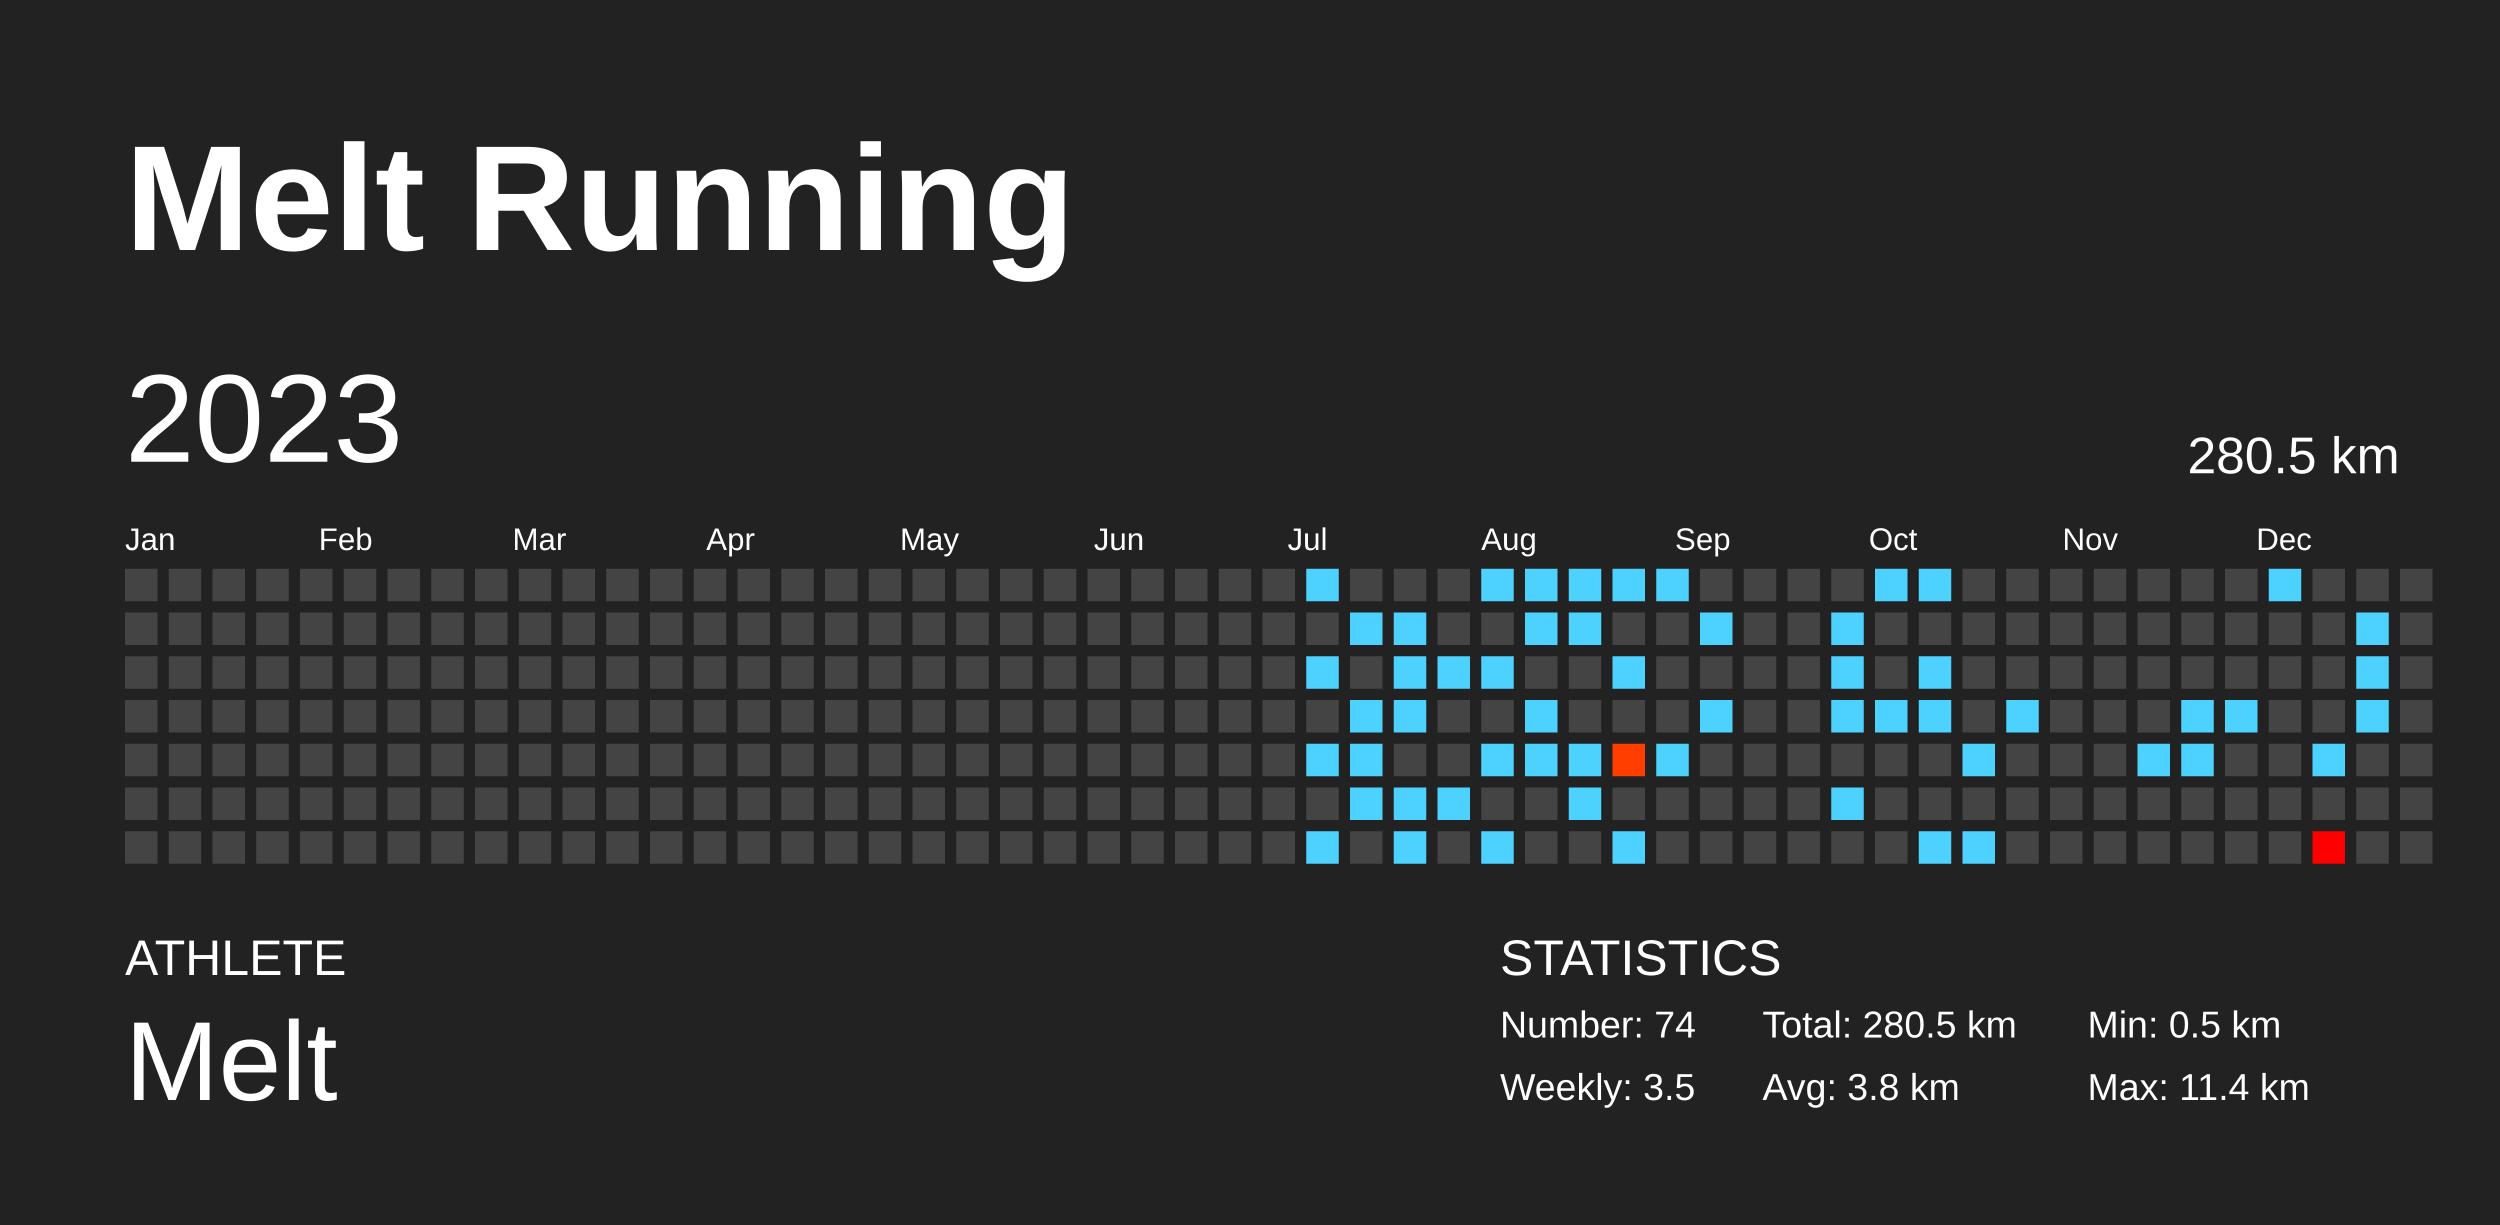
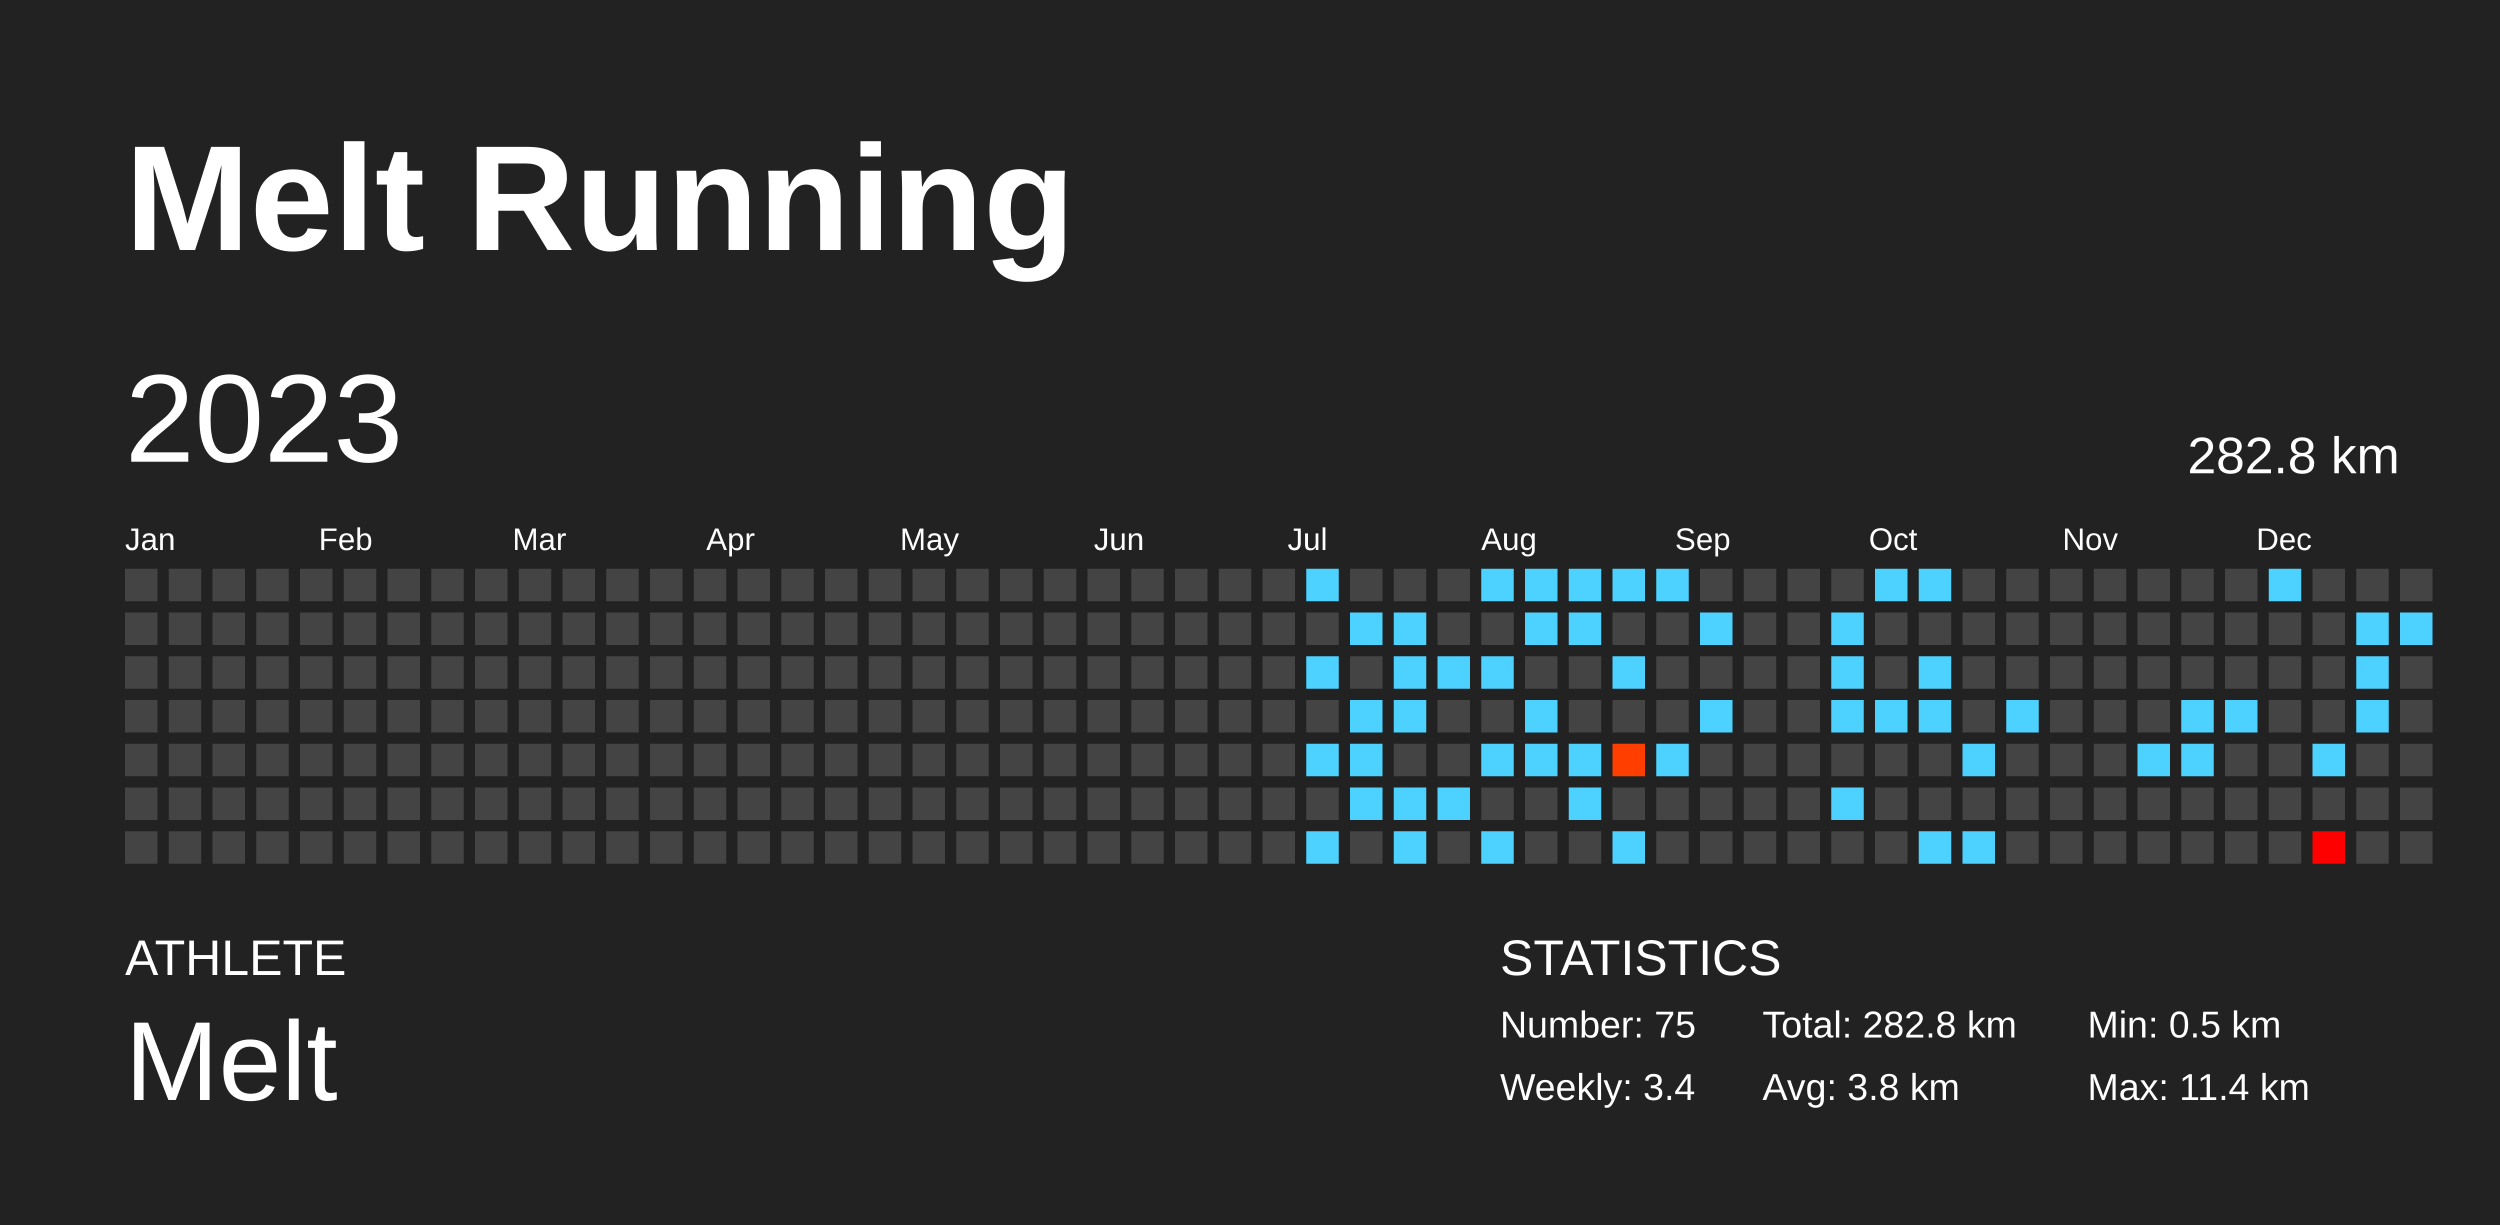
<svg xmlns="http://www.w3.org/2000/svg" baseProfile="full" height="98mm" version="1.1" viewBox="0,0,200,98" width="200mm">
  <defs />
  <rect fill="#222222" height="98" width="200" x="0" y="0" />
  <text fill="#FFFFFF" style="font-size:12px; font-family:Arial; font-weight:bold;" x="10" y="20">Melt Running</text>
  <text fill="#FFFFFF" style="font-size:4px; font-family:Arial" x="10" y="78">ATHLETE</text>
  <text fill="#FFFFFF" style="font-size:9px; font-family:Arial" x="10" y="88">Melt</text>
  <text fill="#FFFFFF" style="font-size:4px; font-family:Arial" x="120" y="78">STATISTICS</text>
-   <text fill="#FFFFFF" style="font-size:3px; font-family:Arial" x="120" y="83">Number: 74</text>
-   <text fill="#FFFFFF" style="font-size:3px; font-family:Arial" x="120" y="88">Weekly: 3.5</text>
-   <text fill="#FFFFFF" style="font-size:3px; font-family:Arial" x="141" y="83">Total: 280.5 km</text>
+   <text fill="#FFFFFF" style="font-size:3px; font-family:Arial" x="120" y="83">Number: 75</text>
+   <text fill="#FFFFFF" style="font-size:3px; font-family:Arial" x="120" y="88">Weekly: 3.4</text>
+   <text fill="#FFFFFF" style="font-size:3px; font-family:Arial" x="141" y="83">Total: 282.8 km</text>
  <text fill="#FFFFFF" style="font-size:3px; font-family:Arial" x="141" y="88">Avg: 3.8 km</text>
  <text fill="#FFFFFF" style="font-size:3px; font-family:Arial" x="167" y="83">Min: 0.5 km</text>
  <text fill="#FFFFFF" style="font-size:3px; font-family:Arial" x="167" y="88">Max: 11.4 km</text>
  <text dominant-baseline="hanging" fill="#FFFFFF" style="font-size:10.0px; font-family:Arial;" x="10" y="30">2023</text>
-   <text dominant-baseline="hanging" fill="#FFFFFF" style="font-size:4.125px; font-family:Arial;" x="175" y="35">280.5 km</text>
+   <text dominant-baseline="hanging" fill="#FFFFFF" style="font-size:4.125px; font-family:Arial;" x="175" y="35">282.8 km</text>
  <text fill="#FFFFFF" style="font-size:2.5px; font-family:Arial" x="10.0" y="44">Jan</text>
  <text fill="#FFFFFF" style="font-size:2.5px; font-family:Arial" x="25.5" y="44">Feb</text>
  <text fill="#FFFFFF" style="font-size:2.5px; font-family:Arial" x="41.0" y="44">Mar</text>
  <text fill="#FFFFFF" style="font-size:2.5px; font-family:Arial" x="56.5" y="44">Apr</text>
  <text fill="#FFFFFF" style="font-size:2.5px; font-family:Arial" x="72.0" y="44">May</text>
  <text fill="#FFFFFF" style="font-size:2.5px; font-family:Arial" x="87.5" y="44">Jun</text>
  <text fill="#FFFFFF" style="font-size:2.5px; font-family:Arial" x="103.0" y="44">Jul</text>
  <text fill="#FFFFFF" style="font-size:2.5px; font-family:Arial" x="118.5" y="44">Aug</text>
  <text fill="#FFFFFF" style="font-size:2.5px; font-family:Arial" x="134.0" y="44">Sep</text>
  <text fill="#FFFFFF" style="font-size:2.5px; font-family:Arial" x="149.5" y="44">Oct</text>
  <text fill="#FFFFFF" style="font-size:2.5px; font-family:Arial" x="165.0" y="44">Nov</text>
  <text fill="#FFFFFF" style="font-size:2.5px; font-family:Arial" x="180.5" y="44">Dec</text>
  <rect fill="#444444" height="2.6" width="2.6" x="10.0" y="45.5" />
  <rect fill="#444444" height="2.6" width="2.6" x="10.0" y="49.0" />
  <rect fill="#444444" height="2.6" width="2.6" x="10.0" y="52.5" />
  <rect fill="#444444" height="2.6" width="2.6" x="10.0" y="56.0" />
  <rect fill="#444444" height="2.6" width="2.6" x="10.0" y="59.5" />
  <rect fill="#444444" height="2.6" width="2.6" x="10.0" y="63.0" />
  <rect fill="#444444" height="2.6" width="2.6" x="10.0" y="66.5" />
  <rect fill="#444444" height="2.6" width="2.6" x="13.5" y="45.5" />
  <rect fill="#444444" height="2.6" width="2.6" x="13.5" y="49.0" />
  <rect fill="#444444" height="2.6" width="2.6" x="13.5" y="52.5" />
  <rect fill="#444444" height="2.6" width="2.6" x="13.5" y="56.0" />
  <rect fill="#444444" height="2.6" width="2.6" x="13.5" y="59.5" />
  <rect fill="#444444" height="2.6" width="2.6" x="13.5" y="63.0" />
  <rect fill="#444444" height="2.6" width="2.6" x="13.5" y="66.5" />
  <rect fill="#444444" height="2.6" width="2.6" x="17.0" y="45.5" />
  <rect fill="#444444" height="2.6" width="2.6" x="17.0" y="49.0" />
  <rect fill="#444444" height="2.6" width="2.6" x="17.0" y="52.5" />
  <rect fill="#444444" height="2.6" width="2.6" x="17.0" y="56.0" />
  <rect fill="#444444" height="2.6" width="2.6" x="17.0" y="59.5" />
  <rect fill="#444444" height="2.6" width="2.6" x="17.0" y="63.0" />
  <rect fill="#444444" height="2.6" width="2.6" x="17.0" y="66.5" />
  <rect fill="#444444" height="2.6" width="2.6" x="20.5" y="45.5" />
  <rect fill="#444444" height="2.6" width="2.6" x="20.5" y="49.0" />
  <rect fill="#444444" height="2.6" width="2.6" x="20.5" y="52.5" />
  <rect fill="#444444" height="2.6" width="2.6" x="20.5" y="56.0" />
  <rect fill="#444444" height="2.6" width="2.6" x="20.5" y="59.5" />
  <rect fill="#444444" height="2.6" width="2.6" x="20.5" y="63.0" />
  <rect fill="#444444" height="2.6" width="2.6" x="20.5" y="66.5" />
  <rect fill="#444444" height="2.6" width="2.6" x="24.0" y="45.5" />
  <rect fill="#444444" height="2.6" width="2.6" x="24.0" y="49.0" />
  <rect fill="#444444" height="2.6" width="2.6" x="24.0" y="52.5" />
  <rect fill="#444444" height="2.6" width="2.6" x="24.0" y="56.0" />
  <rect fill="#444444" height="2.6" width="2.6" x="24.0" y="59.5" />
  <rect fill="#444444" height="2.6" width="2.6" x="24.0" y="63.0" />
  <rect fill="#444444" height="2.6" width="2.6" x="24.0" y="66.5" />
  <rect fill="#444444" height="2.6" width="2.6" x="27.5" y="45.5" />
  <rect fill="#444444" height="2.6" width="2.6" x="27.5" y="49.0" />
  <rect fill="#444444" height="2.6" width="2.6" x="27.5" y="52.5" />
  <rect fill="#444444" height="2.6" width="2.6" x="27.5" y="56.0" />
  <rect fill="#444444" height="2.6" width="2.6" x="27.5" y="59.5" />
  <rect fill="#444444" height="2.6" width="2.6" x="27.5" y="63.0" />
  <rect fill="#444444" height="2.6" width="2.6" x="27.5" y="66.5" />
  <rect fill="#444444" height="2.6" width="2.6" x="31.0" y="45.5" />
  <rect fill="#444444" height="2.6" width="2.6" x="31.0" y="49.0" />
  <rect fill="#444444" height="2.6" width="2.6" x="31.0" y="52.5" />
  <rect fill="#444444" height="2.6" width="2.6" x="31.0" y="56.0" />
  <rect fill="#444444" height="2.6" width="2.6" x="31.0" y="59.5" />
  <rect fill="#444444" height="2.6" width="2.6" x="31.0" y="63.0" />
  <rect fill="#444444" height="2.6" width="2.6" x="31.0" y="66.5" />
  <rect fill="#444444" height="2.6" width="2.6" x="34.5" y="45.5" />
  <rect fill="#444444" height="2.6" width="2.6" x="34.5" y="49.0" />
  <rect fill="#444444" height="2.6" width="2.6" x="34.5" y="52.5" />
  <rect fill="#444444" height="2.6" width="2.6" x="34.5" y="56.0" />
  <rect fill="#444444" height="2.6" width="2.6" x="34.5" y="59.5" />
  <rect fill="#444444" height="2.6" width="2.6" x="34.5" y="63.0" />
  <rect fill="#444444" height="2.6" width="2.6" x="34.5" y="66.5" />
  <rect fill="#444444" height="2.6" width="2.6" x="38.0" y="45.5" />
  <rect fill="#444444" height="2.6" width="2.6" x="38.0" y="49.0" />
  <rect fill="#444444" height="2.6" width="2.6" x="38.0" y="52.5" />
  <rect fill="#444444" height="2.6" width="2.6" x="38.0" y="56.0" />
  <rect fill="#444444" height="2.6" width="2.6" x="38.0" y="59.5" />
  <rect fill="#444444" height="2.6" width="2.6" x="38.0" y="63.0" />
  <rect fill="#444444" height="2.6" width="2.6" x="38.0" y="66.5" />
  <rect fill="#444444" height="2.6" width="2.6" x="41.5" y="45.5" />
  <rect fill="#444444" height="2.6" width="2.6" x="41.5" y="49.0" />
  <rect fill="#444444" height="2.6" width="2.6" x="41.5" y="52.5" />
  <rect fill="#444444" height="2.6" width="2.6" x="41.5" y="56.0" />
  <rect fill="#444444" height="2.6" width="2.6" x="41.5" y="59.5" />
  <rect fill="#444444" height="2.6" width="2.6" x="41.5" y="63.0" />
  <rect fill="#444444" height="2.6" width="2.6" x="41.5" y="66.5" />
  <rect fill="#444444" height="2.6" width="2.6" x="45.0" y="45.5" />
  <rect fill="#444444" height="2.6" width="2.6" x="45.0" y="49.0" />
  <rect fill="#444444" height="2.6" width="2.6" x="45.0" y="52.5" />
  <rect fill="#444444" height="2.6" width="2.6" x="45.0" y="56.0" />
  <rect fill="#444444" height="2.6" width="2.6" x="45.0" y="59.5" />
  <rect fill="#444444" height="2.6" width="2.6" x="45.0" y="63.0" />
  <rect fill="#444444" height="2.6" width="2.6" x="45.0" y="66.5" />
  <rect fill="#444444" height="2.6" width="2.6" x="48.5" y="45.5" />
  <rect fill="#444444" height="2.6" width="2.6" x="48.5" y="49.0" />
  <rect fill="#444444" height="2.6" width="2.6" x="48.5" y="52.5" />
  <rect fill="#444444" height="2.6" width="2.6" x="48.5" y="56.0" />
  <rect fill="#444444" height="2.6" width="2.6" x="48.5" y="59.5" />
  <rect fill="#444444" height="2.6" width="2.6" x="48.5" y="63.0" />
  <rect fill="#444444" height="2.6" width="2.6" x="48.5" y="66.5" />
  <rect fill="#444444" height="2.6" width="2.6" x="52.0" y="45.5" />
  <rect fill="#444444" height="2.6" width="2.6" x="52.0" y="49.0" />
  <rect fill="#444444" height="2.6" width="2.6" x="52.0" y="52.5" />
  <rect fill="#444444" height="2.6" width="2.6" x="52.0" y="56.0" />
  <rect fill="#444444" height="2.6" width="2.6" x="52.0" y="59.5" />
  <rect fill="#444444" height="2.6" width="2.6" x="52.0" y="63.0" />
  <rect fill="#444444" height="2.6" width="2.6" x="52.0" y="66.5" />
  <rect fill="#444444" height="2.6" width="2.6" x="55.5" y="45.5" />
  <rect fill="#444444" height="2.6" width="2.6" x="55.5" y="49.0" />
  <rect fill="#444444" height="2.6" width="2.6" x="55.5" y="52.5" />
  <rect fill="#444444" height="2.6" width="2.6" x="55.5" y="56.0" />
  <rect fill="#444444" height="2.6" width="2.6" x="55.5" y="59.5" />
  <rect fill="#444444" height="2.6" width="2.6" x="55.5" y="63.0" />
  <rect fill="#444444" height="2.6" width="2.6" x="55.5" y="66.5" />
  <rect fill="#444444" height="2.6" width="2.6" x="59.0" y="45.5" />
  <rect fill="#444444" height="2.6" width="2.6" x="59.0" y="49.0" />
  <rect fill="#444444" height="2.6" width="2.6" x="59.0" y="52.5" />
  <rect fill="#444444" height="2.6" width="2.6" x="59.0" y="56.0" />
  <rect fill="#444444" height="2.6" width="2.6" x="59.0" y="59.5" />
  <rect fill="#444444" height="2.6" width="2.6" x="59.0" y="63.0" />
  <rect fill="#444444" height="2.6" width="2.6" x="59.0" y="66.5" />
  <rect fill="#444444" height="2.6" width="2.6" x="62.5" y="45.5" />
  <rect fill="#444444" height="2.6" width="2.6" x="62.5" y="49.0" />
  <rect fill="#444444" height="2.6" width="2.6" x="62.5" y="52.5" />
  <rect fill="#444444" height="2.6" width="2.6" x="62.5" y="56.0" />
  <rect fill="#444444" height="2.6" width="2.6" x="62.5" y="59.5" />
  <rect fill="#444444" height="2.6" width="2.6" x="62.5" y="63.0" />
  <rect fill="#444444" height="2.6" width="2.6" x="62.5" y="66.5" />
  <rect fill="#444444" height="2.6" width="2.6" x="66.0" y="45.5" />
  <rect fill="#444444" height="2.6" width="2.6" x="66.0" y="49.0" />
  <rect fill="#444444" height="2.6" width="2.6" x="66.0" y="52.5" />
  <rect fill="#444444" height="2.6" width="2.6" x="66.0" y="56.0" />
  <rect fill="#444444" height="2.6" width="2.6" x="66.0" y="59.5" />
  <rect fill="#444444" height="2.6" width="2.6" x="66.0" y="63.0" />
  <rect fill="#444444" height="2.6" width="2.6" x="66.0" y="66.5" />
  <rect fill="#444444" height="2.6" width="2.6" x="69.5" y="45.5" />
  <rect fill="#444444" height="2.6" width="2.6" x="69.5" y="49.0" />
  <rect fill="#444444" height="2.6" width="2.6" x="69.5" y="52.5" />
  <rect fill="#444444" height="2.6" width="2.6" x="69.5" y="56.0" />
  <rect fill="#444444" height="2.6" width="2.6" x="69.5" y="59.5" />
  <rect fill="#444444" height="2.6" width="2.6" x="69.5" y="63.0" />
  <rect fill="#444444" height="2.6" width="2.6" x="69.5" y="66.5" />
  <rect fill="#444444" height="2.6" width="2.6" x="73.0" y="45.5" />
  <rect fill="#444444" height="2.6" width="2.6" x="73.0" y="49.0" />
  <rect fill="#444444" height="2.6" width="2.6" x="73.0" y="52.5" />
  <rect fill="#444444" height="2.6" width="2.6" x="73.0" y="56.0" />
  <rect fill="#444444" height="2.6" width="2.6" x="73.0" y="59.5" />
  <rect fill="#444444" height="2.6" width="2.6" x="73.0" y="63.0" />
  <rect fill="#444444" height="2.6" width="2.6" x="73.0" y="66.5" />
  <rect fill="#444444" height="2.6" width="2.6" x="76.5" y="45.5" />
  <rect fill="#444444" height="2.6" width="2.6" x="76.5" y="49.0" />
  <rect fill="#444444" height="2.6" width="2.6" x="76.5" y="52.5" />
  <rect fill="#444444" height="2.6" width="2.6" x="76.5" y="56.0" />
  <rect fill="#444444" height="2.6" width="2.6" x="76.5" y="59.5" />
  <rect fill="#444444" height="2.6" width="2.6" x="76.5" y="63.0" />
  <rect fill="#444444" height="2.6" width="2.6" x="76.5" y="66.5" />
  <rect fill="#444444" height="2.6" width="2.6" x="80.0" y="45.5" />
  <rect fill="#444444" height="2.6" width="2.6" x="80.0" y="49.0" />
  <rect fill="#444444" height="2.6" width="2.6" x="80.0" y="52.5" />
  <rect fill="#444444" height="2.6" width="2.6" x="80.0" y="56.0" />
  <rect fill="#444444" height="2.6" width="2.6" x="80.0" y="59.5" />
  <rect fill="#444444" height="2.6" width="2.6" x="80.0" y="63.0" />
  <rect fill="#444444" height="2.6" width="2.6" x="80.0" y="66.5" />
  <rect fill="#444444" height="2.6" width="2.6" x="83.5" y="45.5" />
  <rect fill="#444444" height="2.6" width="2.6" x="83.5" y="49.0" />
  <rect fill="#444444" height="2.6" width="2.6" x="83.5" y="52.5" />
  <rect fill="#444444" height="2.6" width="2.6" x="83.5" y="56.0" />
  <rect fill="#444444" height="2.6" width="2.6" x="83.5" y="59.5" />
  <rect fill="#444444" height="2.6" width="2.6" x="83.5" y="63.0" />
  <rect fill="#444444" height="2.6" width="2.6" x="83.5" y="66.5" />
  <rect fill="#444444" height="2.6" width="2.6" x="87.0" y="45.5" />
  <rect fill="#444444" height="2.6" width="2.6" x="87.0" y="49.0" />
  <rect fill="#444444" height="2.6" width="2.6" x="87.0" y="52.5" />
  <rect fill="#444444" height="2.6" width="2.6" x="87.0" y="56.0" />
  <rect fill="#444444" height="2.6" width="2.6" x="87.0" y="59.5" />
  <rect fill="#444444" height="2.6" width="2.6" x="87.0" y="63.0" />
  <rect fill="#444444" height="2.6" width="2.6" x="87.0" y="66.5" />
  <rect fill="#444444" height="2.6" width="2.6" x="90.5" y="45.5" />
  <rect fill="#444444" height="2.6" width="2.6" x="90.5" y="49.0" />
  <rect fill="#444444" height="2.6" width="2.6" x="90.5" y="52.5" />
  <rect fill="#444444" height="2.6" width="2.6" x="90.5" y="56.0" />
  <rect fill="#444444" height="2.6" width="2.6" x="90.5" y="59.5" />
  <rect fill="#444444" height="2.6" width="2.6" x="90.5" y="63.0" />
  <rect fill="#444444" height="2.6" width="2.6" x="90.5" y="66.5" />
  <rect fill="#444444" height="2.6" width="2.6" x="94.0" y="45.5" />
  <rect fill="#444444" height="2.6" width="2.6" x="94.0" y="49.0" />
  <rect fill="#444444" height="2.6" width="2.6" x="94.0" y="52.5" />
  <rect fill="#444444" height="2.6" width="2.6" x="94.0" y="56.0" />
  <rect fill="#444444" height="2.6" width="2.6" x="94.0" y="59.5" />
  <rect fill="#444444" height="2.6" width="2.6" x="94.0" y="63.0" />
  <rect fill="#444444" height="2.6" width="2.6" x="94.0" y="66.5" />
  <rect fill="#444444" height="2.6" width="2.6" x="97.5" y="45.5" />
  <rect fill="#444444" height="2.6" width="2.6" x="97.5" y="49.0" />
  <rect fill="#444444" height="2.6" width="2.6" x="97.5" y="52.5" />
  <rect fill="#444444" height="2.6" width="2.6" x="97.5" y="56.0" />
  <rect fill="#444444" height="2.6" width="2.6" x="97.5" y="59.5" />
  <rect fill="#444444" height="2.6" width="2.6" x="97.5" y="63.0" />
  <rect fill="#444444" height="2.6" width="2.6" x="97.5" y="66.5" />
  <rect fill="#444444" height="2.6" width="2.6" x="101.0" y="45.5" />
  <rect fill="#444444" height="2.6" width="2.6" x="101.0" y="49.0" />
  <rect fill="#444444" height="2.6" width="2.6" x="101.0" y="52.5" />
  <rect fill="#444444" height="2.6" width="2.6" x="101.0" y="56.0" />
  <rect fill="#444444" height="2.6" width="2.6" x="101.0" y="59.5" />
  <rect fill="#444444" height="2.6" width="2.6" x="101.0" y="63.0" />
  <rect fill="#444444" height="2.6" width="2.6" x="101.0" y="66.5" />
  <rect fill="#4dd2ff" height="2.6" width="2.6" x="104.5" y="45.5" />
  <rect fill="#444444" height="2.6" width="2.6" x="104.5" y="49.0" />
  <rect fill="#4dd2ff" height="2.6" width="2.6" x="104.5" y="52.5" />
  <rect fill="#444444" height="2.6" width="2.6" x="104.5" y="56.0" />
  <rect fill="#4dd2ff" height="2.6" width="2.6" x="104.5" y="59.5" />
  <rect fill="#444444" height="2.6" width="2.6" x="104.5" y="63.0" />
  <rect fill="#4dd2ff" height="2.6" width="2.6" x="104.5" y="66.5" />
  <rect fill="#444444" height="2.6" width="2.6" x="108.0" y="45.5" />
  <rect fill="#4dd2ff" height="2.6" width="2.6" x="108.0" y="49.0" />
  <rect fill="#444444" height="2.6" width="2.6" x="108.0" y="52.5" />
  <rect fill="#4dd2ff" height="2.6" width="2.6" x="108.0" y="56.0" />
  <rect fill="#4dd2ff" height="2.6" width="2.6" x="108.0" y="59.5" />
  <rect fill="#4dd2ff" height="2.6" width="2.6" x="108.0" y="63.0" />
  <rect fill="#444444" height="2.6" width="2.6" x="108.0" y="66.5" />
  <rect fill="#444444" height="2.6" width="2.6" x="111.5" y="45.5" />
  <rect fill="#4dd2ff" height="2.6" width="2.6" x="111.5" y="49.0" />
  <rect fill="#4dd2ff" height="2.6" width="2.6" x="111.5" y="52.5" />
  <rect fill="#4dd2ff" height="2.6" width="2.6" x="111.5" y="56.0" />
  <rect fill="#444444" height="2.6" width="2.6" x="111.5" y="59.5" />
  <rect fill="#4dd2ff" height="2.6" width="2.6" x="111.5" y="63.0" />
  <rect fill="#4dd2ff" height="2.6" width="2.6" x="111.5" y="66.5" />
  <rect fill="#444444" height="2.6" width="2.6" x="115.0" y="45.5" />
  <rect fill="#444444" height="2.6" width="2.6" x="115.0" y="49.0" />
  <rect fill="#4dd2ff" height="2.6" width="2.6" x="115.0" y="52.5" />
  <rect fill="#444444" height="2.6" width="2.6" x="115.0" y="56.0" />
  <rect fill="#444444" height="2.6" width="2.6" x="115.0" y="59.5" />
  <rect fill="#4dd2ff" height="2.6" width="2.6" x="115.0" y="63.0" />
  <rect fill="#444444" height="2.6" width="2.6" x="115.0" y="66.5" />
  <rect fill="#4dd2ff" height="2.6" width="2.6" x="118.5" y="45.5" />
  <rect fill="#444444" height="2.6" width="2.6" x="118.5" y="49.0" />
  <rect fill="#4dd2ff" height="2.6" width="2.6" x="118.5" y="52.5" />
  <rect fill="#444444" height="2.6" width="2.6" x="118.5" y="56.0" />
  <rect fill="#4dd2ff" height="2.6" width="2.6" x="118.5" y="59.5" />
  <rect fill="#444444" height="2.6" width="2.6" x="118.5" y="63.0" />
  <rect fill="#4dd2ff" height="2.6" width="2.6" x="118.5" y="66.5" />
  <rect fill="#4dd2ff" height="2.6" width="2.6" x="122.0" y="45.5" />
  <rect fill="#4dd2ff" height="2.6" width="2.6" x="122.0" y="49.0" />
  <rect fill="#444444" height="2.6" width="2.6" x="122.0" y="52.5" />
  <rect fill="#4dd2ff" height="2.6" width="2.6" x="122.0" y="56.0" />
  <rect fill="#4dd2ff" height="2.6" width="2.6" x="122.0" y="59.5" />
  <rect fill="#444444" height="2.6" width="2.6" x="122.0" y="63.0" />
  <rect fill="#444444" height="2.6" width="2.6" x="122.0" y="66.5" />
  <rect fill="#4dd2ff" height="2.6" width="2.6" x="125.5" y="45.5" />
  <rect fill="#4dd2ff" height="2.6" width="2.6" x="125.5" y="49.0" />
  <rect fill="#444444" height="2.6" width="2.6" x="125.5" y="52.5" />
  <rect fill="#444444" height="2.6" width="2.6" x="125.5" y="56.0" />
  <rect fill="#4dd2ff" height="2.6" width="2.6" x="125.5" y="59.5" />
  <rect fill="#4dd2ff" height="2.6" width="2.6" x="125.5" y="63.0" />
  <rect fill="#444444" height="2.6" width="2.6" x="125.5" y="66.5" />
  <rect fill="#4dd2ff" height="2.6" width="2.6" x="129.0" y="45.5" />
  <rect fill="#444444" height="2.6" width="2.6" x="129.0" y="49.0" />
  <rect fill="#4dd2ff" height="2.6" width="2.6" x="129.0" y="52.5" />
  <rect fill="#444444" height="2.6" width="2.6" x="129.0" y="56.0" />
  <rect fill="#ff3e00" height="2.6" width="2.6" x="129.0" y="59.5" />
  <rect fill="#444444" height="2.6" width="2.6" x="129.0" y="63.0" />
  <rect fill="#4dd2ff" height="2.6" width="2.6" x="129.0" y="66.5" />
  <rect fill="#4dd2ff" height="2.6" width="2.6" x="132.5" y="45.5" />
  <rect fill="#444444" height="2.6" width="2.6" x="132.5" y="49.0" />
  <rect fill="#444444" height="2.6" width="2.6" x="132.5" y="52.5" />
  <rect fill="#444444" height="2.6" width="2.6" x="132.5" y="56.0" />
  <rect fill="#4dd2ff" height="2.6" width="2.6" x="132.5" y="59.5" />
  <rect fill="#444444" height="2.6" width="2.6" x="132.5" y="63.0" />
  <rect fill="#444444" height="2.6" width="2.6" x="132.5" y="66.5" />
  <rect fill="#444444" height="2.6" width="2.6" x="136.0" y="45.5" />
  <rect fill="#4dd2ff" height="2.6" width="2.6" x="136.0" y="49.0" />
  <rect fill="#444444" height="2.6" width="2.6" x="136.0" y="52.5" />
  <rect fill="#4dd2ff" height="2.6" width="2.6" x="136.0" y="56.0" />
  <rect fill="#444444" height="2.6" width="2.6" x="136.0" y="59.5" />
  <rect fill="#444444" height="2.6" width="2.6" x="136.0" y="63.0" />
  <rect fill="#444444" height="2.6" width="2.6" x="136.0" y="66.5" />
  <rect fill="#444444" height="2.6" width="2.6" x="139.5" y="45.5" />
  <rect fill="#444444" height="2.6" width="2.6" x="139.5" y="49.0" />
  <rect fill="#444444" height="2.6" width="2.6" x="139.5" y="52.5" />
  <rect fill="#444444" height="2.6" width="2.6" x="139.5" y="56.0" />
  <rect fill="#444444" height="2.6" width="2.6" x="139.5" y="59.5" />
  <rect fill="#444444" height="2.6" width="2.6" x="139.5" y="63.0" />
  <rect fill="#444444" height="2.6" width="2.6" x="139.5" y="66.5" />
  <rect fill="#444444" height="2.6" width="2.6" x="143.0" y="45.5" />
  <rect fill="#444444" height="2.6" width="2.6" x="143.0" y="49.0" />
  <rect fill="#444444" height="2.6" width="2.6" x="143.0" y="52.5" />
  <rect fill="#444444" height="2.6" width="2.6" x="143.0" y="56.0" />
  <rect fill="#444444" height="2.6" width="2.6" x="143.0" y="59.5" />
  <rect fill="#444444" height="2.6" width="2.6" x="143.0" y="63.0" />
  <rect fill="#444444" height="2.6" width="2.6" x="143.0" y="66.5" />
  <rect fill="#444444" height="2.6" width="2.6" x="146.5" y="45.5" />
  <rect fill="#4dd2ff" height="2.6" width="2.6" x="146.5" y="49.0" />
  <rect fill="#4dd2ff" height="2.6" width="2.6" x="146.5" y="52.5" />
  <rect fill="#4dd2ff" height="2.6" width="2.6" x="146.5" y="56.0" />
  <rect fill="#444444" height="2.6" width="2.6" x="146.5" y="59.5" />
  <rect fill="#4dd2ff" height="2.6" width="2.6" x="146.5" y="63.0" />
  <rect fill="#444444" height="2.6" width="2.6" x="146.5" y="66.5" />
  <rect fill="#4dd2ff" height="2.6" width="2.6" x="150.0" y="45.5" />
  <rect fill="#444444" height="2.6" width="2.6" x="150.0" y="49.0" />
  <rect fill="#444444" height="2.6" width="2.6" x="150.0" y="52.5" />
  <rect fill="#4dd2ff" height="2.6" width="2.6" x="150.0" y="56.0" />
  <rect fill="#444444" height="2.6" width="2.6" x="150.0" y="59.5" />
  <rect fill="#444444" height="2.6" width="2.6" x="150.0" y="63.0" />
  <rect fill="#444444" height="2.6" width="2.6" x="150.0" y="66.5" />
  <rect fill="#4dd2ff" height="2.6" width="2.6" x="153.5" y="45.5" />
  <rect fill="#444444" height="2.6" width="2.6" x="153.5" y="49.0" />
  <rect fill="#4dd2ff" height="2.6" width="2.6" x="153.5" y="52.5" />
  <rect fill="#4dd2ff" height="2.6" width="2.6" x="153.5" y="56.0" />
  <rect fill="#444444" height="2.6" width="2.6" x="153.5" y="59.5" />
  <rect fill="#444444" height="2.6" width="2.6" x="153.5" y="63.0" />
  <rect fill="#4dd2ff" height="2.6" width="2.6" x="153.5" y="66.5" />
  <rect fill="#444444" height="2.6" width="2.6" x="157.0" y="45.5" />
  <rect fill="#444444" height="2.6" width="2.6" x="157.0" y="49.0" />
  <rect fill="#444444" height="2.6" width="2.6" x="157.0" y="52.5" />
  <rect fill="#444444" height="2.6" width="2.6" x="157.0" y="56.0" />
  <rect fill="#4dd2ff" height="2.6" width="2.6" x="157.0" y="59.5" />
  <rect fill="#444444" height="2.6" width="2.6" x="157.0" y="63.0" />
  <rect fill="#4dd2ff" height="2.6" width="2.6" x="157.0" y="66.5" />
  <rect fill="#444444" height="2.6" width="2.6" x="160.5" y="45.5" />
  <rect fill="#444444" height="2.6" width="2.6" x="160.5" y="49.0" />
  <rect fill="#444444" height="2.6" width="2.6" x="160.5" y="52.5" />
  <rect fill="#4dd2ff" height="2.6" width="2.6" x="160.5" y="56.0" />
  <rect fill="#444444" height="2.6" width="2.6" x="160.5" y="59.5" />
  <rect fill="#444444" height="2.6" width="2.6" x="160.5" y="63.0" />
  <rect fill="#444444" height="2.6" width="2.6" x="160.5" y="66.5" />
  <rect fill="#444444" height="2.6" width="2.6" x="164.0" y="45.5" />
  <rect fill="#444444" height="2.6" width="2.6" x="164.0" y="49.0" />
  <rect fill="#444444" height="2.6" width="2.6" x="164.0" y="52.5" />
  <rect fill="#444444" height="2.6" width="2.6" x="164.0" y="56.0" />
  <rect fill="#444444" height="2.6" width="2.6" x="164.0" y="59.5" />
  <rect fill="#444444" height="2.6" width="2.6" x="164.0" y="63.0" />
  <rect fill="#444444" height="2.6" width="2.6" x="164.0" y="66.5" />
  <rect fill="#444444" height="2.6" width="2.6" x="167.5" y="45.5" />
  <rect fill="#444444" height="2.6" width="2.6" x="167.5" y="49.0" />
  <rect fill="#444444" height="2.6" width="2.6" x="167.5" y="52.5" />
  <rect fill="#444444" height="2.6" width="2.6" x="167.5" y="56.0" />
  <rect fill="#444444" height="2.6" width="2.6" x="167.5" y="59.5" />
  <rect fill="#444444" height="2.6" width="2.6" x="167.5" y="63.0" />
  <rect fill="#444444" height="2.6" width="2.6" x="167.5" y="66.5" />
  <rect fill="#444444" height="2.6" width="2.6" x="171.0" y="45.5" />
  <rect fill="#444444" height="2.6" width="2.6" x="171.0" y="49.0" />
  <rect fill="#444444" height="2.6" width="2.6" x="171.0" y="52.5" />
  <rect fill="#444444" height="2.6" width="2.6" x="171.0" y="56.0" />
  <rect fill="#4dd2ff" height="2.6" width="2.6" x="171.0" y="59.5" />
  <rect fill="#444444" height="2.6" width="2.6" x="171.0" y="63.0" />
  <rect fill="#444444" height="2.6" width="2.6" x="171.0" y="66.5" />
  <rect fill="#444444" height="2.6" width="2.6" x="174.5" y="45.5" />
  <rect fill="#444444" height="2.6" width="2.6" x="174.5" y="49.0" />
  <rect fill="#444444" height="2.6" width="2.6" x="174.5" y="52.5" />
  <rect fill="#4dd2ff" height="2.6" width="2.6" x="174.5" y="56.0" />
  <rect fill="#4dd2ff" height="2.6" width="2.6" x="174.5" y="59.5" />
  <rect fill="#444444" height="2.6" width="2.6" x="174.5" y="63.0" />
  <rect fill="#444444" height="2.6" width="2.6" x="174.5" y="66.5" />
  <rect fill="#444444" height="2.6" width="2.6" x="178.0" y="45.5" />
  <rect fill="#444444" height="2.6" width="2.6" x="178.0" y="49.0" />
  <rect fill="#444444" height="2.6" width="2.6" x="178.0" y="52.5" />
  <rect fill="#4dd2ff" height="2.6" width="2.6" x="178.0" y="56.0" />
  <rect fill="#444444" height="2.6" width="2.6" x="178.0" y="59.5" />
  <rect fill="#444444" height="2.6" width="2.6" x="178.0" y="63.0" />
  <rect fill="#444444" height="2.6" width="2.6" x="178.0" y="66.5" />
  <rect fill="#4dd2ff" height="2.6" width="2.6" x="181.5" y="45.5" />
  <rect fill="#444444" height="2.6" width="2.6" x="181.5" y="49.0" />
  <rect fill="#444444" height="2.6" width="2.6" x="181.5" y="52.5" />
  <rect fill="#444444" height="2.6" width="2.6" x="181.5" y="56.0" />
  <rect fill="#444444" height="2.6" width="2.6" x="181.5" y="59.5" />
  <rect fill="#444444" height="2.6" width="2.6" x="181.5" y="63.0" />
  <rect fill="#444444" height="2.6" width="2.6" x="181.5" y="66.5" />
  <rect fill="#444444" height="2.6" width="2.6" x="185.0" y="45.5" />
  <rect fill="#444444" height="2.6" width="2.6" x="185.0" y="49.0" />
  <rect fill="#444444" height="2.6" width="2.6" x="185.0" y="52.5" />
  <rect fill="#444444" height="2.6" width="2.6" x="185.0" y="56.0" />
  <rect fill="#4dd2ff" height="2.6" width="2.6" x="185.0" y="59.5" />
  <rect fill="#444444" height="2.6" width="2.6" x="185.0" y="63.0" />
  <rect fill="#ff0000" height="2.6" width="2.6" x="185.0" y="66.5" />
  <rect fill="#444444" height="2.6" width="2.6" x="188.5" y="45.5" />
  <rect fill="#4dd2ff" height="2.6" width="2.6" x="188.5" y="49.0" />
  <rect fill="#4dd2ff" height="2.6" width="2.6" x="188.5" y="52.5" />
  <rect fill="#4dd2ff" height="2.6" width="2.6" x="188.5" y="56.0" />
  <rect fill="#444444" height="2.6" width="2.6" x="188.5" y="59.5" />
  <rect fill="#444444" height="2.6" width="2.6" x="188.5" y="63.0" />
  <rect fill="#444444" height="2.6" width="2.6" x="188.5" y="66.5" />
  <rect fill="#444444" height="2.6" width="2.6" x="192.0" y="45.5" />
-   <rect fill="#444444" height="2.6" width="2.6" x="192.0" y="49.0" />
+   <rect fill="#4dd2ff" height="2.6" width="2.6" x="192.0" y="49.0" />
  <rect fill="#444444" height="2.6" width="2.6" x="192.0" y="52.5" />
  <rect fill="#444444" height="2.6" width="2.6" x="192.0" y="56.0" />
  <rect fill="#444444" height="2.6" width="2.6" x="192.0" y="59.5" />
  <rect fill="#444444" height="2.6" width="2.6" x="192.0" y="63.0" />
  <rect fill="#444444" height="2.6" width="2.6" x="192.0" y="66.5" />
</svg>
